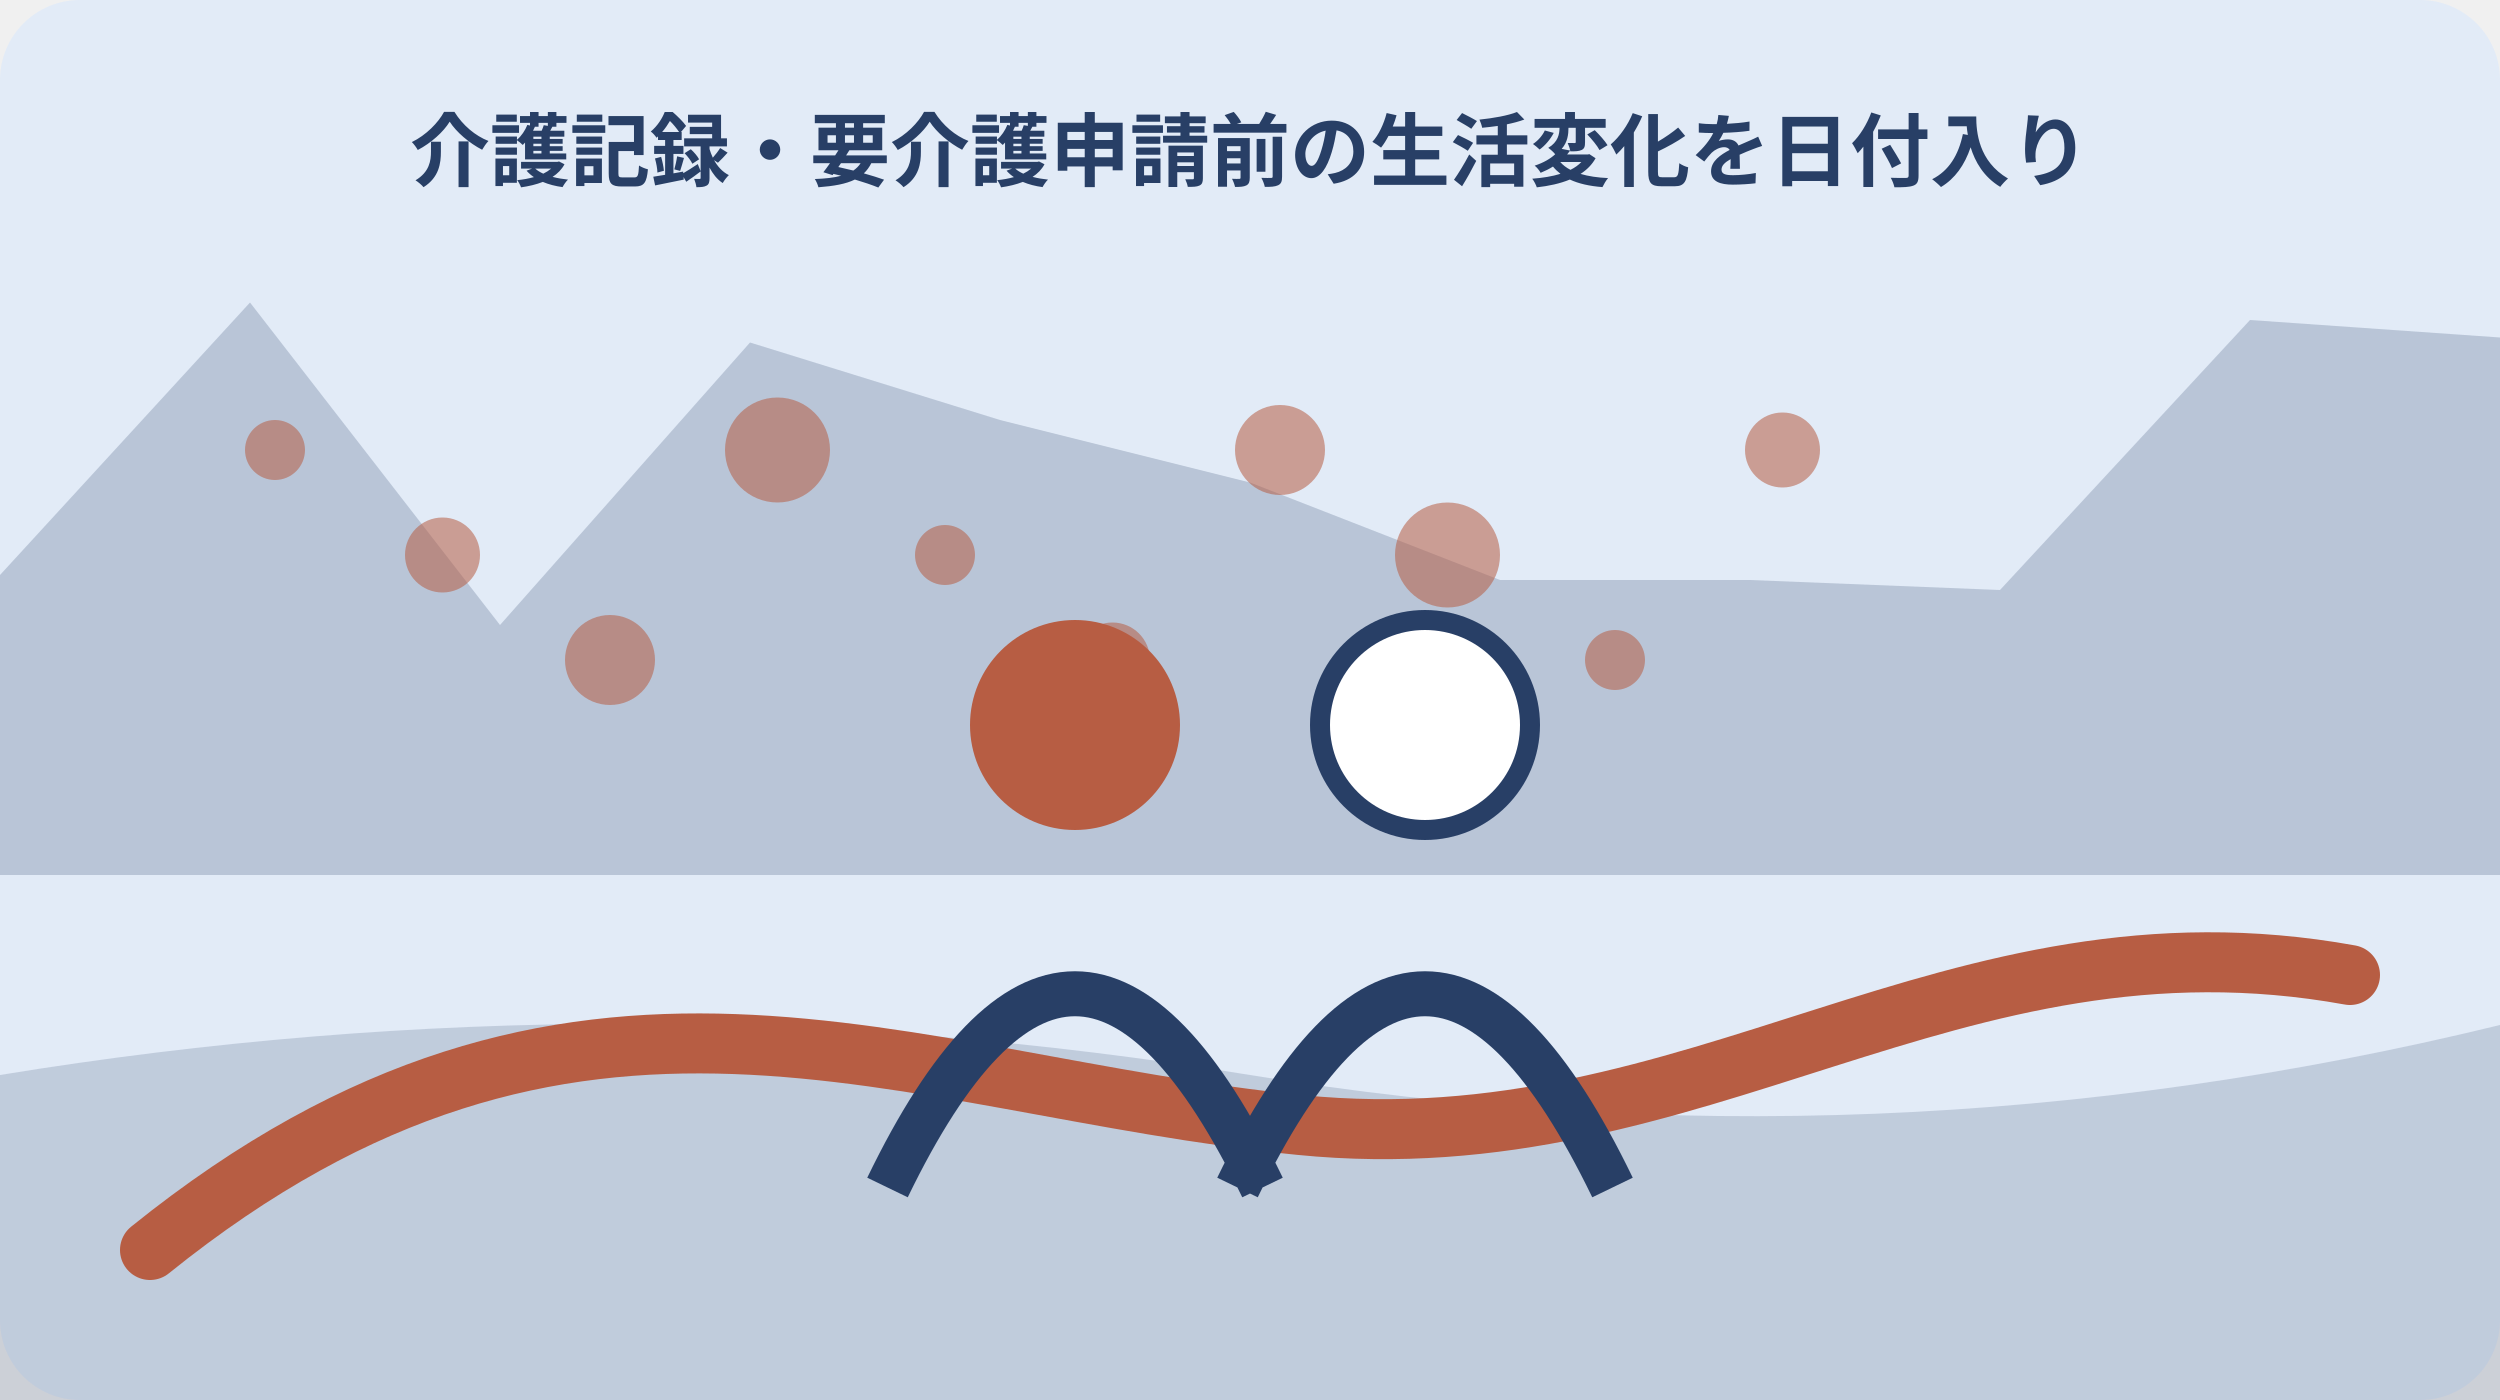
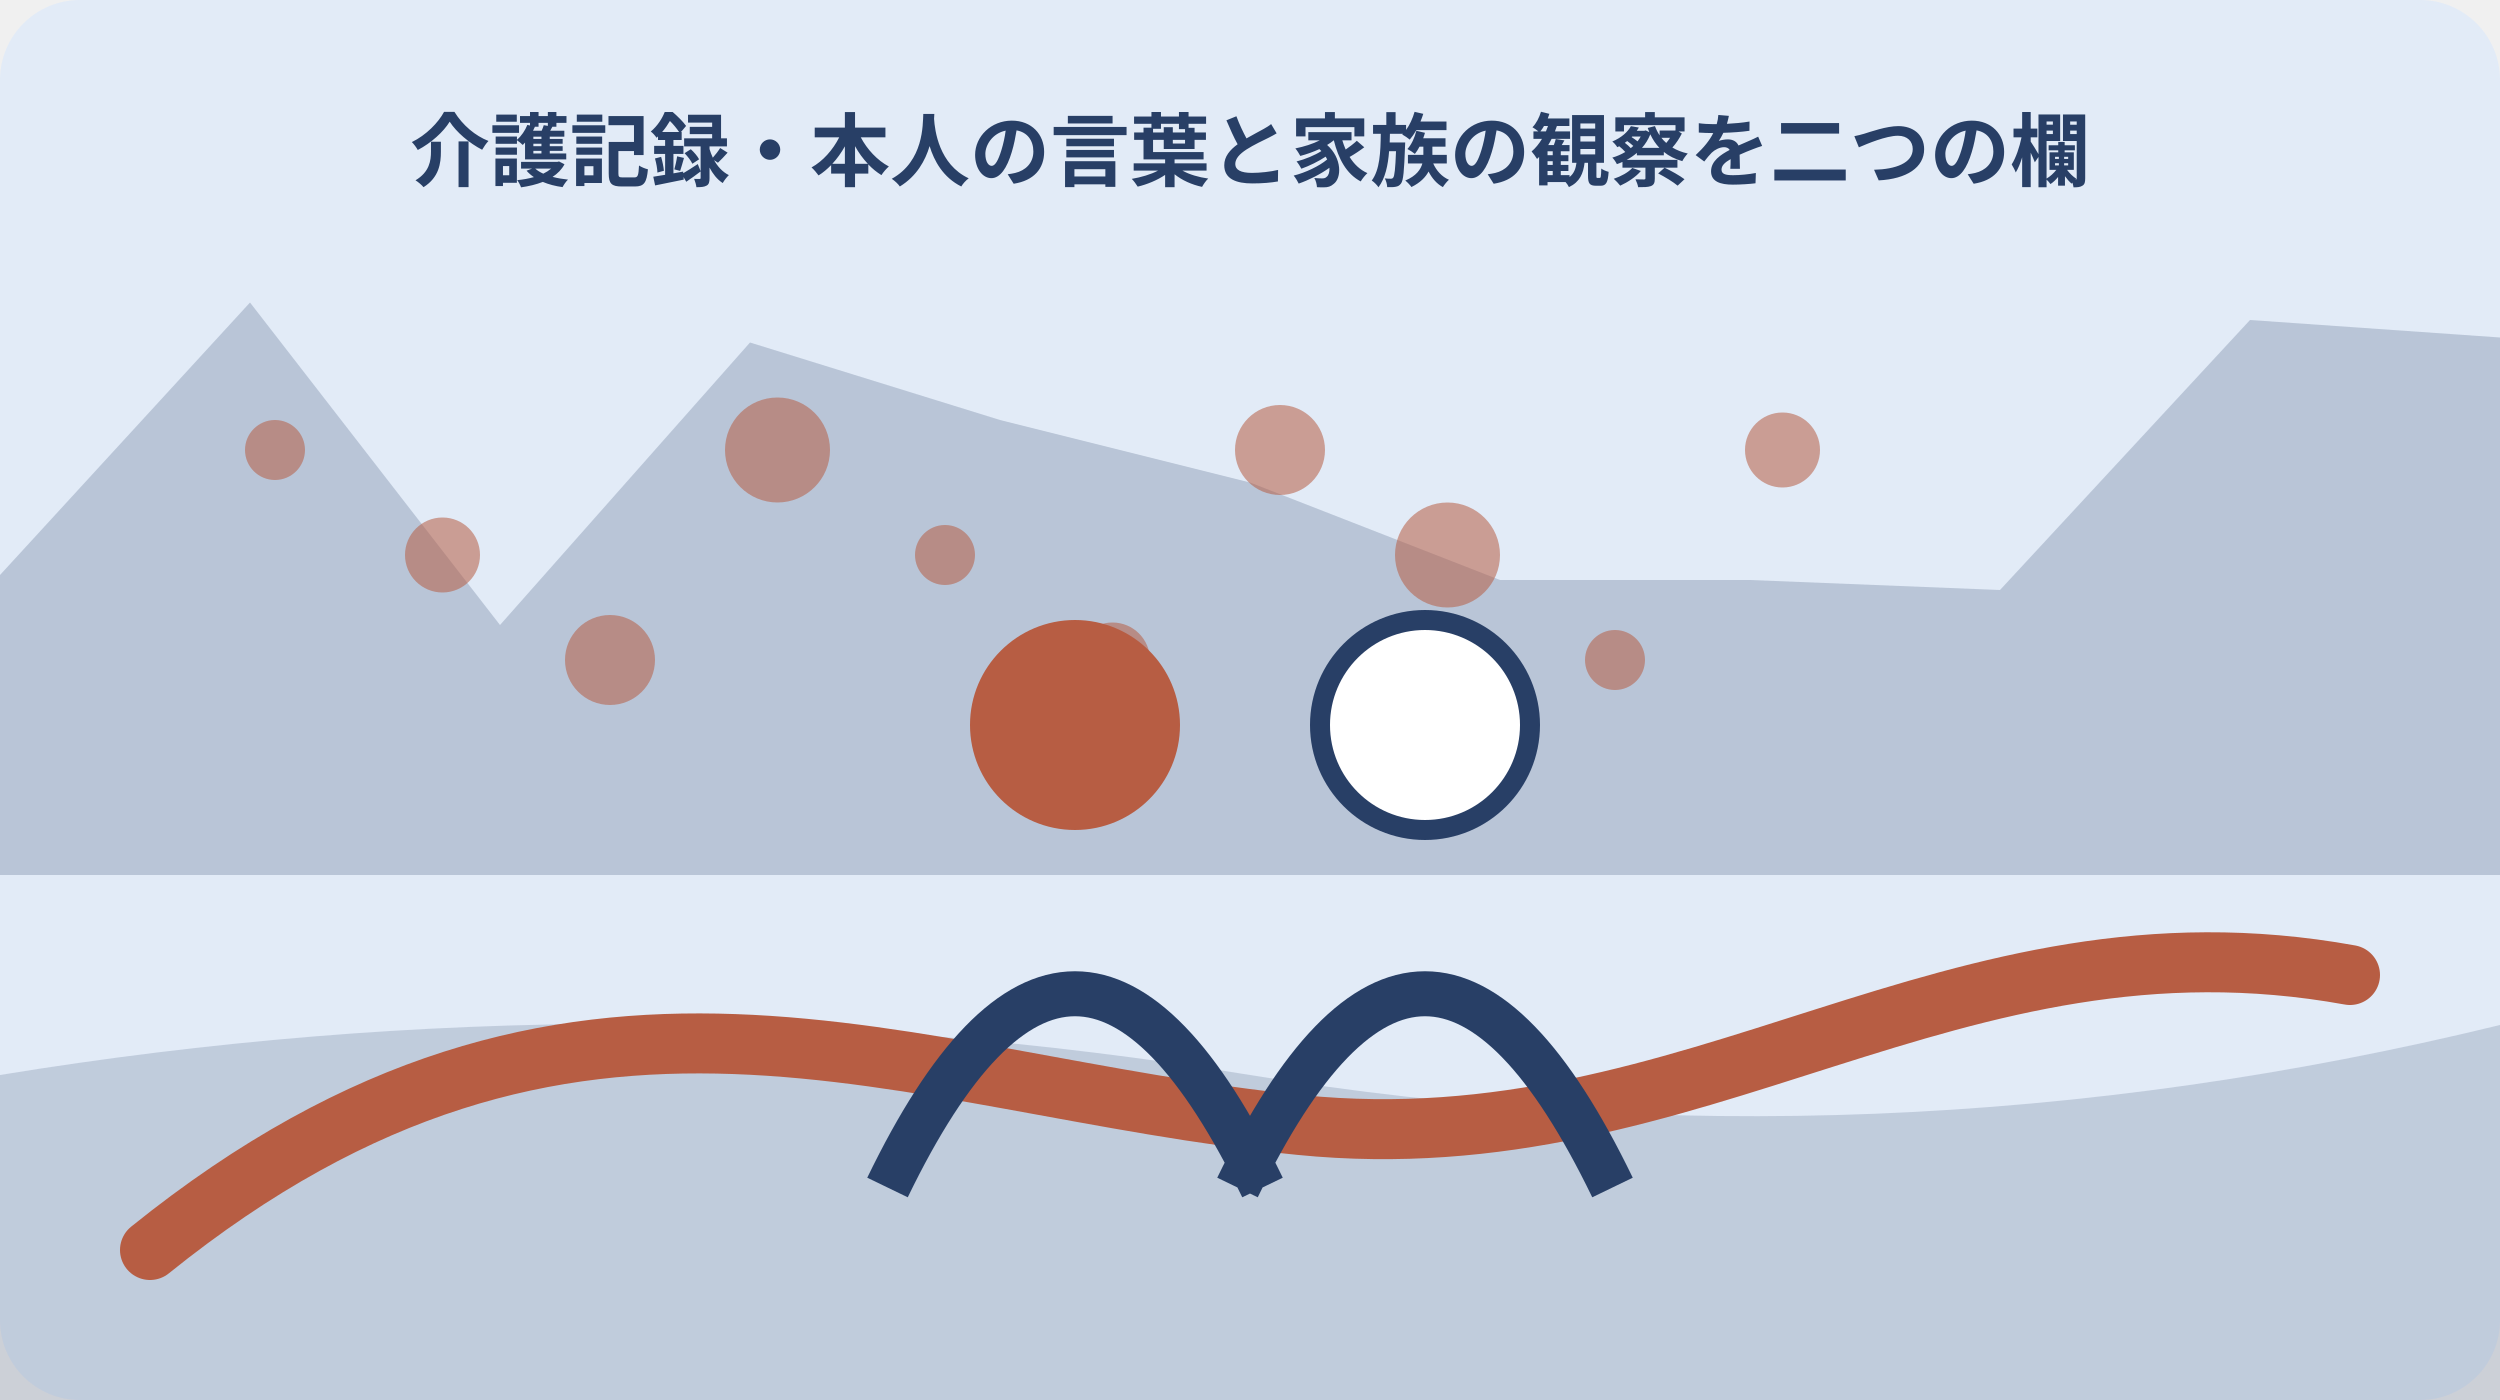
<svg xmlns="http://www.w3.org/2000/svg" width="1000" height="560" viewBox="0 0 1000 560" role="img" aria-labelledby="title desc" data-illustration="mori-editorial" data-topic-id="272" data-scene-index="1">
  <rect width="1000" height="560" rx="32" fill="#e2ebf7" />
  <polygon points="0,230 100,121 200,250 300,137 400,168 500,193 600,232 700,232 800,236 900,128 1000,135 1000,350 0,350" fill="#283f66" opacity=".22" />
  <path d="M0 430 Q250 389 500 430 T1000 410 V560 H0Z" fill="#283f66" opacity=".18" />
  <path d="M60 500 C230 363 360 434 520 450 S780 361 940 390" fill="none" stroke="#b75d43" stroke-width="24" stroke-linecap="round" />
  <circle cx="110" cy="180" r="12" fill="#b75d43" opacity=".55" />
  <circle cx="177" cy="222" r="15" fill="#b75d43" opacity=".55" />
  <circle cx="244" cy="264" r="18" fill="#b75d43" opacity=".55" />
  <circle cx="311" cy="180" r="21" fill="#b75d43" opacity=".55" />
  <circle cx="378" cy="222" r="12" fill="#b75d43" opacity=".55" />
  <circle cx="445" cy="264" r="15" fill="#b75d43" opacity=".55" />
  <circle cx="512" cy="180" r="18" fill="#b75d43" opacity=".55" />
  <circle cx="579" cy="222" r="21" fill="#b75d43" opacity=".55" />
  <circle cx="646" cy="264" r="12" fill="#b75d43" opacity=".55" />
  <circle cx="713" cy="180" r="15" fill="#b75d43" opacity=".55" />
  <g data-scene="people">
    <circle cx="430" cy="290" r="42" fill="#b75d43" />
    <circle cx="570" cy="290" r="42" fill="#fff" stroke="#283f66" stroke-width="8" />
    <path d="M355 475q75-155 150 0M495 475q75-155 150 0" fill="none" stroke="#283f66" stroke-width="18" />
  </g>
-   <text x="500" y="72" text-anchor="middle" font-family="sans-serif" font-size="32" font-weight="700" fill="#283f66">介護記録・要介護申請前の生活変化を日付入り</text>
+   <text x="500" y="72" text-anchor="middle" font-family="sans-serif" font-size="32" font-weight="700" fill="#283f66">介護記録・本人の言葉と家族の観察を二つの欄</text>
</svg>
